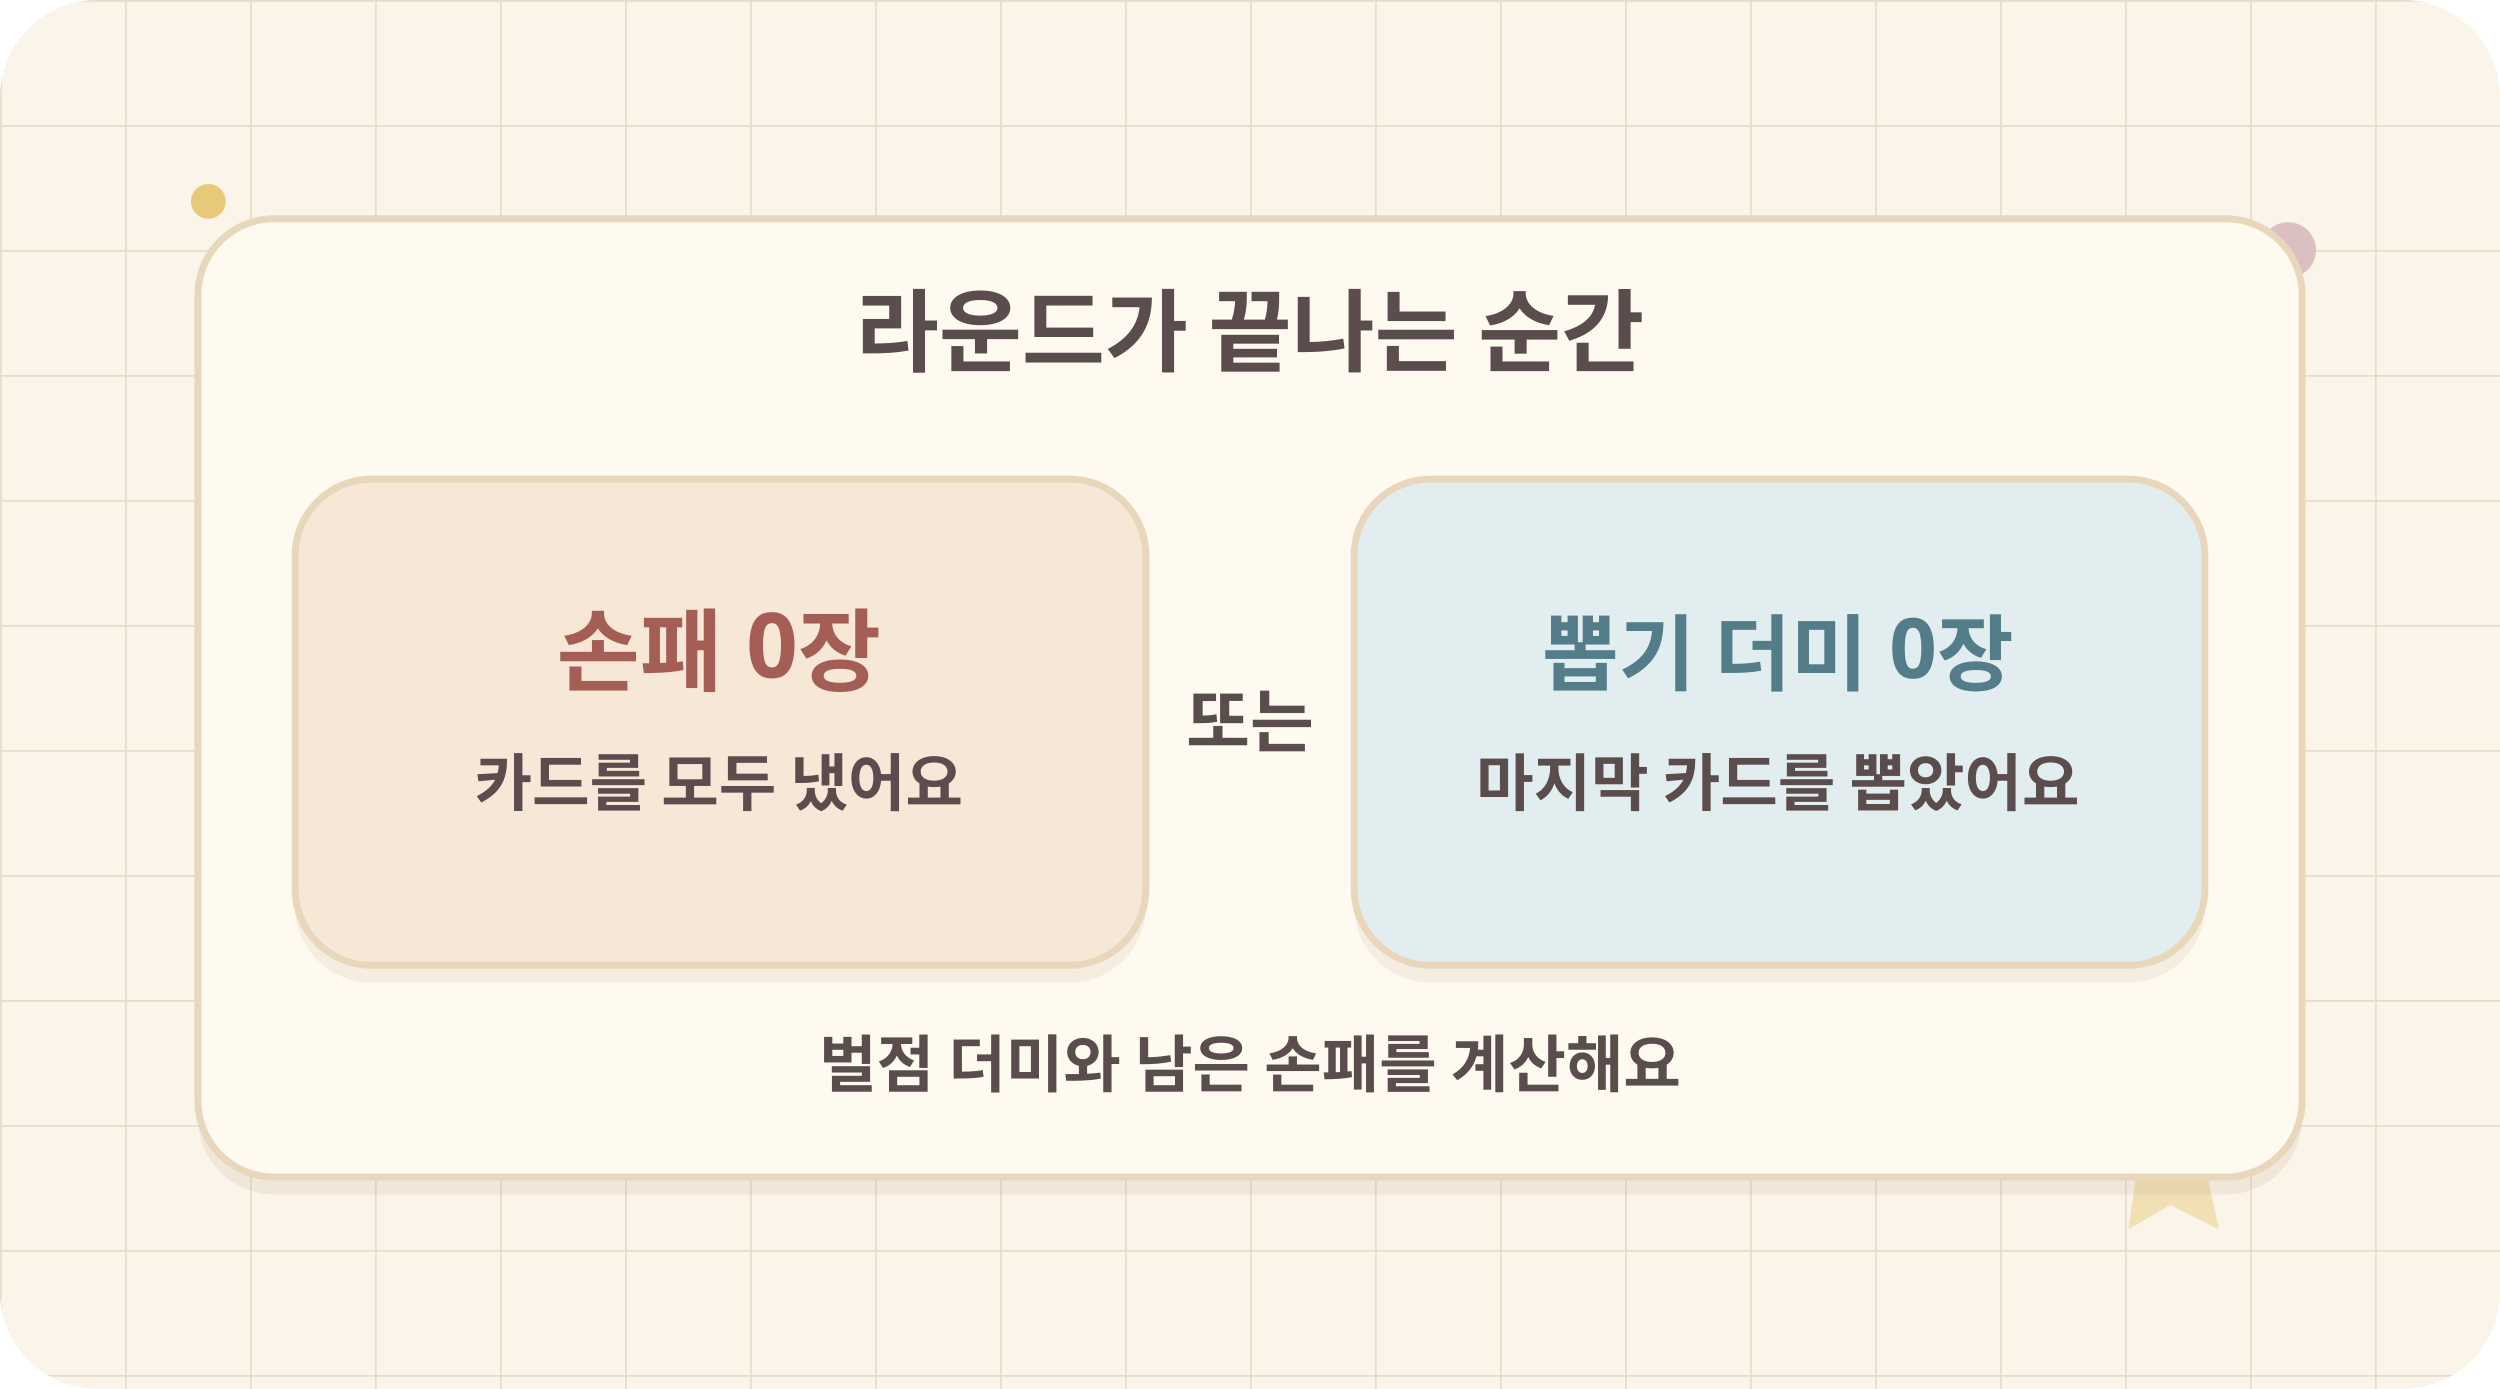
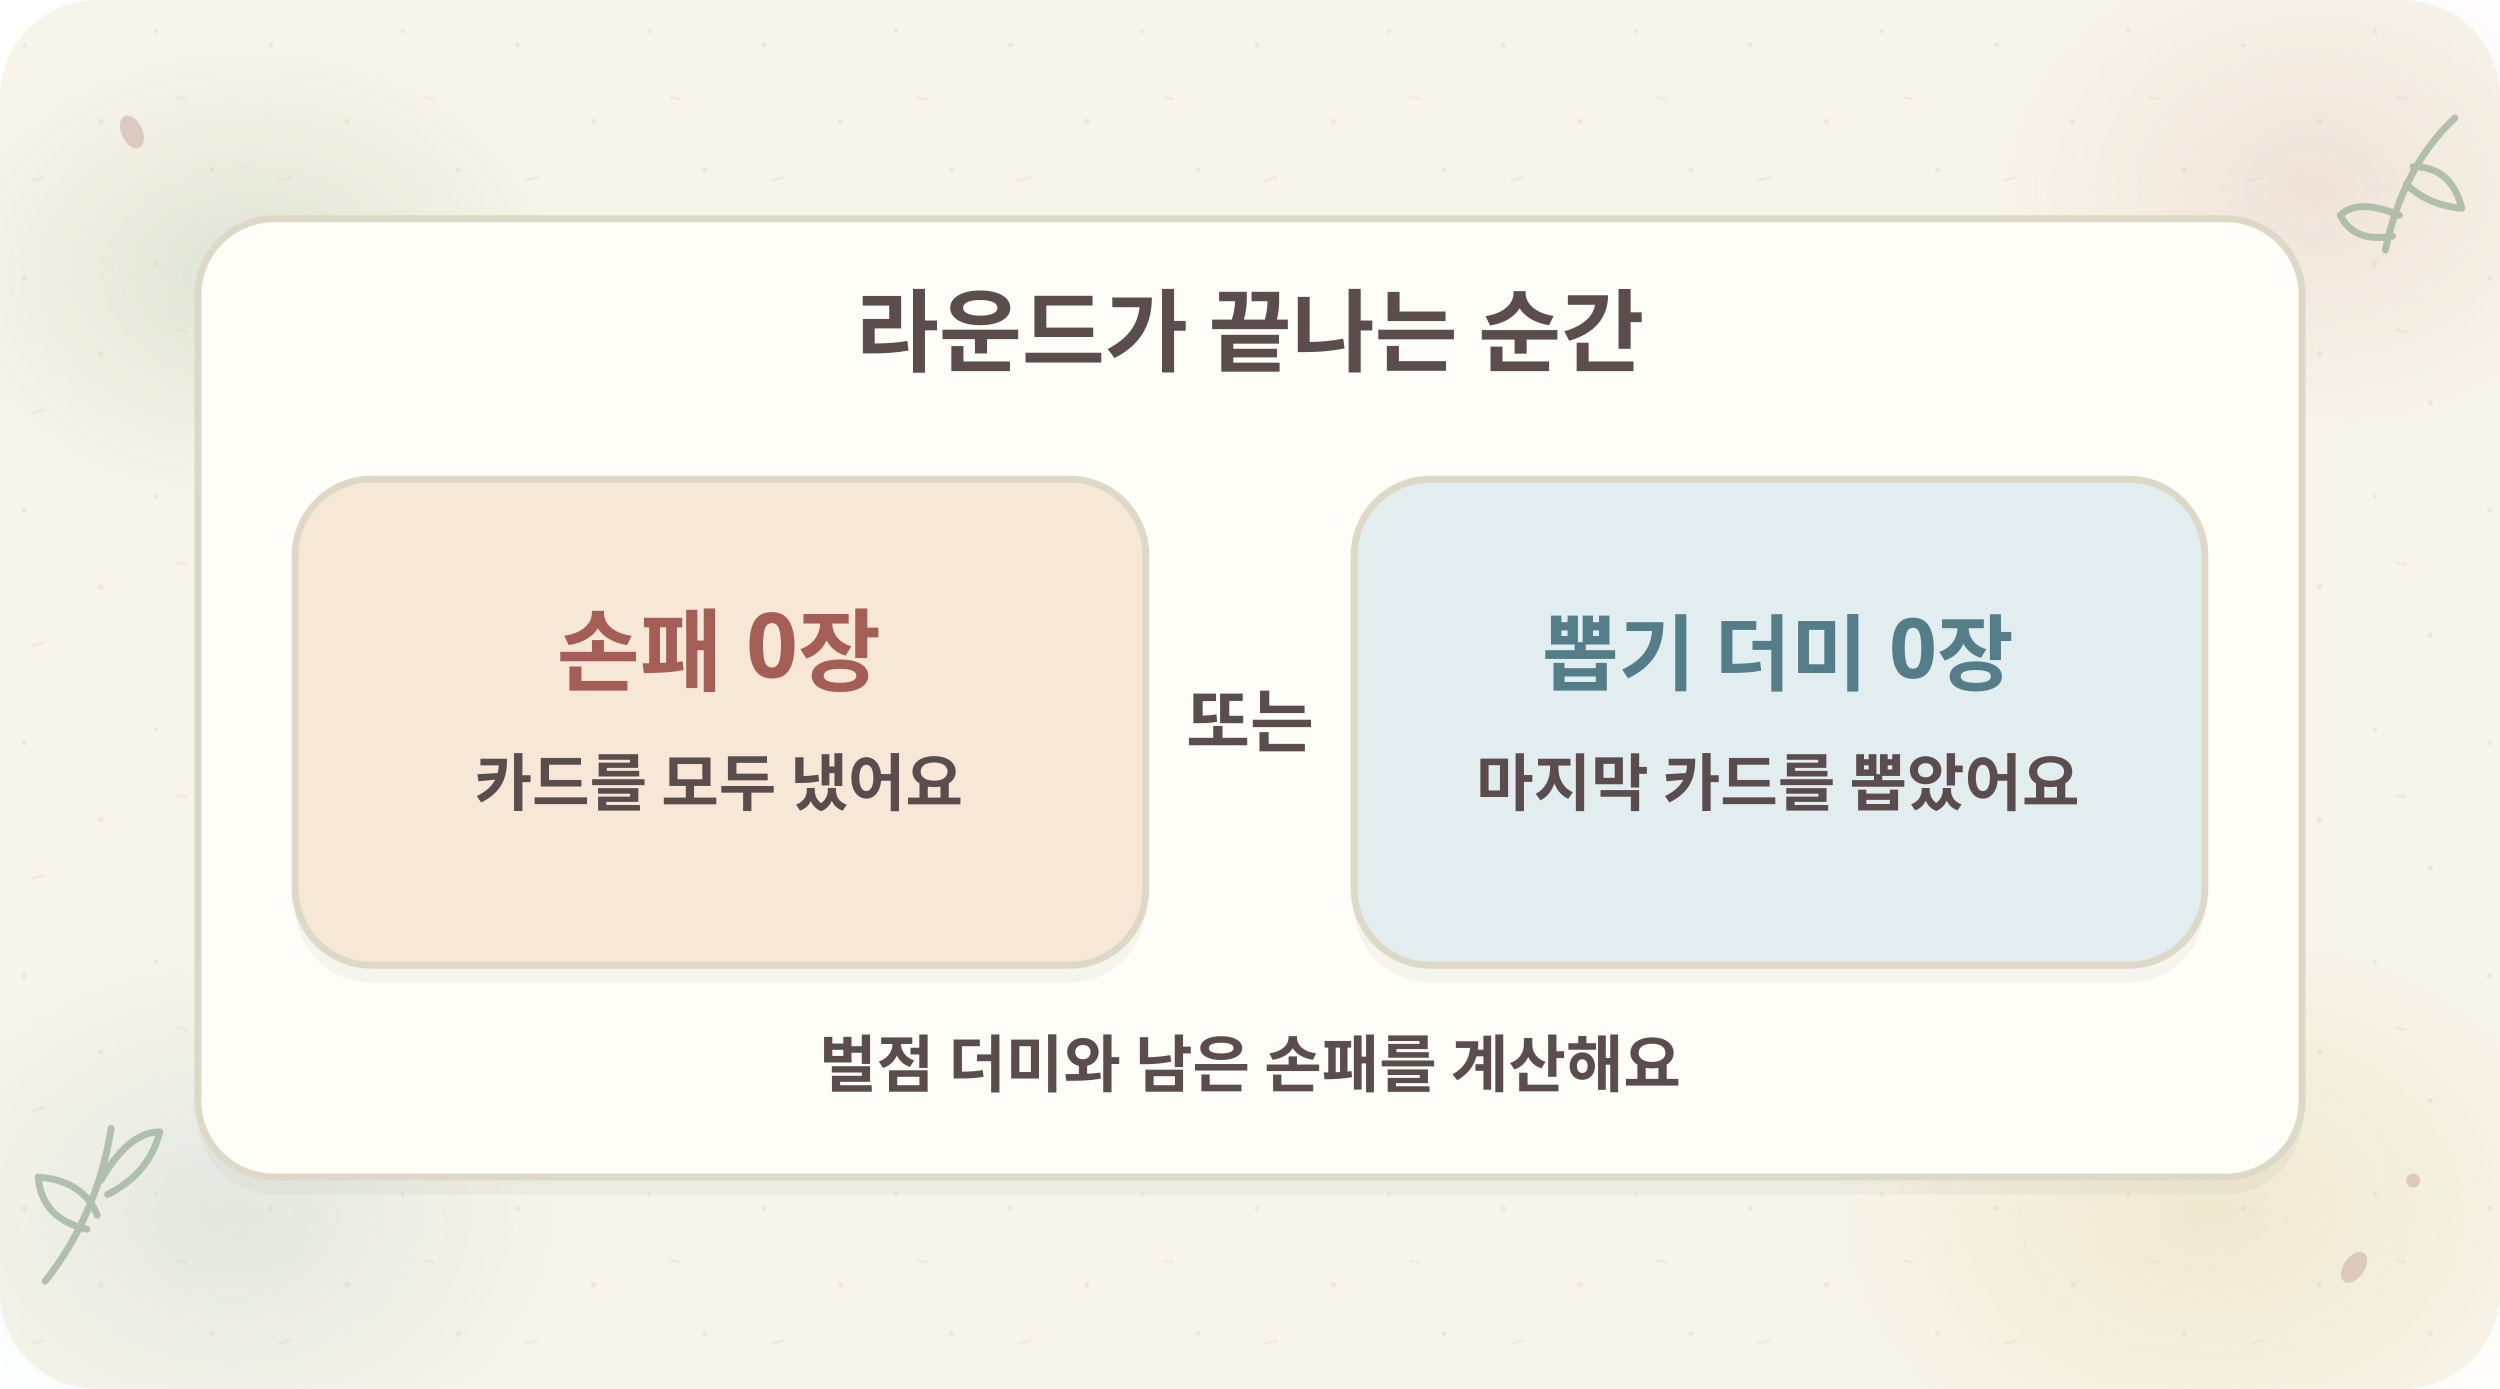
<svg xmlns="http://www.w3.org/2000/svg" viewBox="0 0 720 400" role="img" aria-label="손패를 다 내거나 뽑기 더미가 소진되면 라운드가 끝나요">
  <defs>
    <pattern id="grid" width="36" height="36" patternUnits="userSpaceOnUse">
      <path d="M36 0H0V36" fill="none" stroke="#e8dcc9" stroke-width="1" />
    </pattern>
    <marker id="arrow" viewBox="0 0 10 10" refX="8" refY="5" markerWidth="8" markerHeight="8" orient="auto-start-reverse">
      <path d="M 0 1 L 9 5 L 0 9 z" fill="#a66c66" />
    </marker>
+     <radialGradient id="sagewash">
+       <stop stop-color="#b8cbb3" stop-opacity=".8" />
+       <stop offset="1" stop-color="#b8cbb3" stop-opacity="0" />
+     </radialGradient>
+     <radialGradient id="rosewash">
+       <stop stop-color="#e4c8c0" stop-opacity=".8" />
+       <stop offset="1" stop-color="#e4c8c0" stop-opacity="0" />
+     </radialGradient>
+     <radialGradient id="goldwash">
+       <stop stop-color="#e6d8b0" stop-opacity=".9" />
+       <stop offset="1" stop-color="#e6d8b0" stop-opacity="0" />
+     </radialGradient>
+     <radialGradient id="bluewash">
+       <stop stop-color="#c2d3d4" stop-opacity=".8" />
+       <stop offset="1" stop-color="#c2d3d4" stop-opacity="0" />
+     </radialGradient>
+     <pattern id="papergrain" width="71" height="67" patternUnits="userSpaceOnUse">
+       <circle cx="7" cy="13" r=".7" fill="#b8b4a1" />
+       <circle cx="45" cy="9" r=".6" fill="#b8b4a1" />
+       <circle cx="29" cy="35" r=".8" fill="#c4baa7" />
+       <circle cx="61" cy="49" r=".7" fill="#b8b4a1" />
+       <path d="M9 52l4-1 M51 28l3 .6" stroke="#c7bda8" stroke-width=".6" />
+     </pattern>
  </defs>
-   <rect width="720" height="400" rx="28" fill="#fbf4e8" />
-   <rect width="720" height="400" rx="28" fill="url(#grid)" />
-   <circle cx="60" cy="58" r="5" fill="#e8c879" />
-   <circle cx="659" cy="72" r="8" fill="#dcbfc0" />
-   <path d="M625 313l7 14 15 3-11 10 3 14-14-7-12 7 2-14-10-10 14-3z" fill="#ead598" opacity=".65" />
-   <rect x="57" y="68" width="606" height="276" rx="22" fill="#a58769" opacity=".12" />
-   <rect x="57" y="63" width="606" height="276" rx="22" fill="#fffaf0" stroke="#e8d7ba" stroke-width="2" />
+   <rect width="720" height="400" rx="28" fill="#f7f4e9" />
+   <g opacity=".48">
+     <ellipse cx="72" cy="79" rx="88" ry="65" fill="url(#sagewash)" />
+     <ellipse cx="666" cy="54" rx="90" ry="70" fill="url(#rosewash)" />
+     <ellipse cx="637" cy="349" rx="110" ry="82" fill="url(#goldwash)" />
+     <ellipse cx="67" cy="350" rx="94" ry="74" fill="url(#bluewash)" />
+   </g>
+   <rect x="2" y="2" width="716" height="396" rx="26" fill="url(#papergrain)" opacity=".22" />
+   <g fill="none" stroke="#88a48b" stroke-width="2" stroke-linecap="round" stroke-linejoin="round" opacity=".62">
+     <path d="M13 369 Q28 350 32 325 M25 354 Q12 351 11 339 Q24 340 28 350 M29 340 Q37 326 46 326 Q43 338 31 344" />
+     <path d="M707 34 Q692 48 687 72 M695 48 Q706 48 709 60 Q699 59 693 53 M691 62 Q679 57 674 62 Q678 70 689 68" />
+   </g>
+   <g fill="#c69e98" opacity=".48">
+     <ellipse cx="38" cy="38" rx="3" ry="5" transform="rotate(-25 38 38)" />
+     <ellipse cx="678" cy="365" rx="3" ry="5" transform="rotate(35 678 365)" />
+     <circle cx="695" cy="340" r="2" />
+   </g>
+   <rect x="57" y="68" width="606" height="276" rx="22" fill="#aab5a1" opacity=".12" />
+   <rect x="57" y="63" width="606" height="276" rx="22" fill="#fffdf7" stroke="#ded9c7" stroke-width="2" />
  <text x="360" y="105" text-anchor="middle" fill="#5b4c4d" font-size="26" font-weight="700" font-family="Pretendard, Noto Sans KR, Apple SD Gothic Neo, sans-serif">라운드가 끝나는 순간</text>
-   <rect x="85" y="143" width="245" height="140" rx="22" fill="#a58769" opacity=".12" />
-   <rect x="85" y="138" width="245" height="140" rx="22" fill="#f7e7d7" stroke="#e8d7ba" stroke-width="2" />
+   <rect x="85" y="143" width="245" height="140" rx="22" fill="#aab5a1" opacity=".12" />
+   <rect x="85" y="138" width="245" height="140" rx="22" fill="#f7e7d7" stroke="#ded9c7" stroke-width="2" />
  <text x="207" y="197" text-anchor="middle" fill="#a45e56" font-size="26" font-weight="700" font-family="Pretendard, Noto Sans KR, Apple SD Gothic Neo, sans-serif">손패 0장</text>
  <text x="207" y="232" text-anchor="middle" fill="#5b4c4d" font-size="18" font-weight="700" font-family="Pretendard, Noto Sans KR, Apple SD Gothic Neo, sans-serif">카드를 모두 냈어요</text>
  <text x="360" y="215" text-anchor="middle" fill="#5b4c4d" font-size="20" font-weight="700" font-family="Pretendard, Noto Sans KR, Apple SD Gothic Neo, sans-serif">또는</text>
-   <rect x="390" y="143" width="245" height="140" rx="22" fill="#a58769" opacity=".12" />
-   <rect x="390" y="138" width="245" height="140" rx="22" fill="#e2edf0" stroke="#e8d7ba" stroke-width="2" />
+   <rect x="390" y="143" width="245" height="140" rx="22" fill="#aab5a1" opacity=".12" />
+   <rect x="390" y="138" width="245" height="140" rx="22" fill="#e2edf0" stroke="#ded9c7" stroke-width="2" />
  <text x="512" y="197" text-anchor="middle" fill="#547d8a" font-size="24" font-weight="700" font-family="Pretendard, Noto Sans KR, Apple SD Gothic Neo, sans-serif">뽑기 더미 0장</text>
  <text x="512" y="232" text-anchor="middle" fill="#5b4c4d" font-size="18" font-weight="700" font-family="Pretendard, Noto Sans KR, Apple SD Gothic Neo, sans-serif">마지막 카드를 뽑았어요</text>
  <text x="360" y="313" text-anchor="middle" fill="#5b4c4d" font-size="18" font-weight="700" font-family="Pretendard, Noto Sans KR, Apple SD Gothic Neo, sans-serif">벌점 더미와 남은 손패를 계산해요</text>
</svg>
